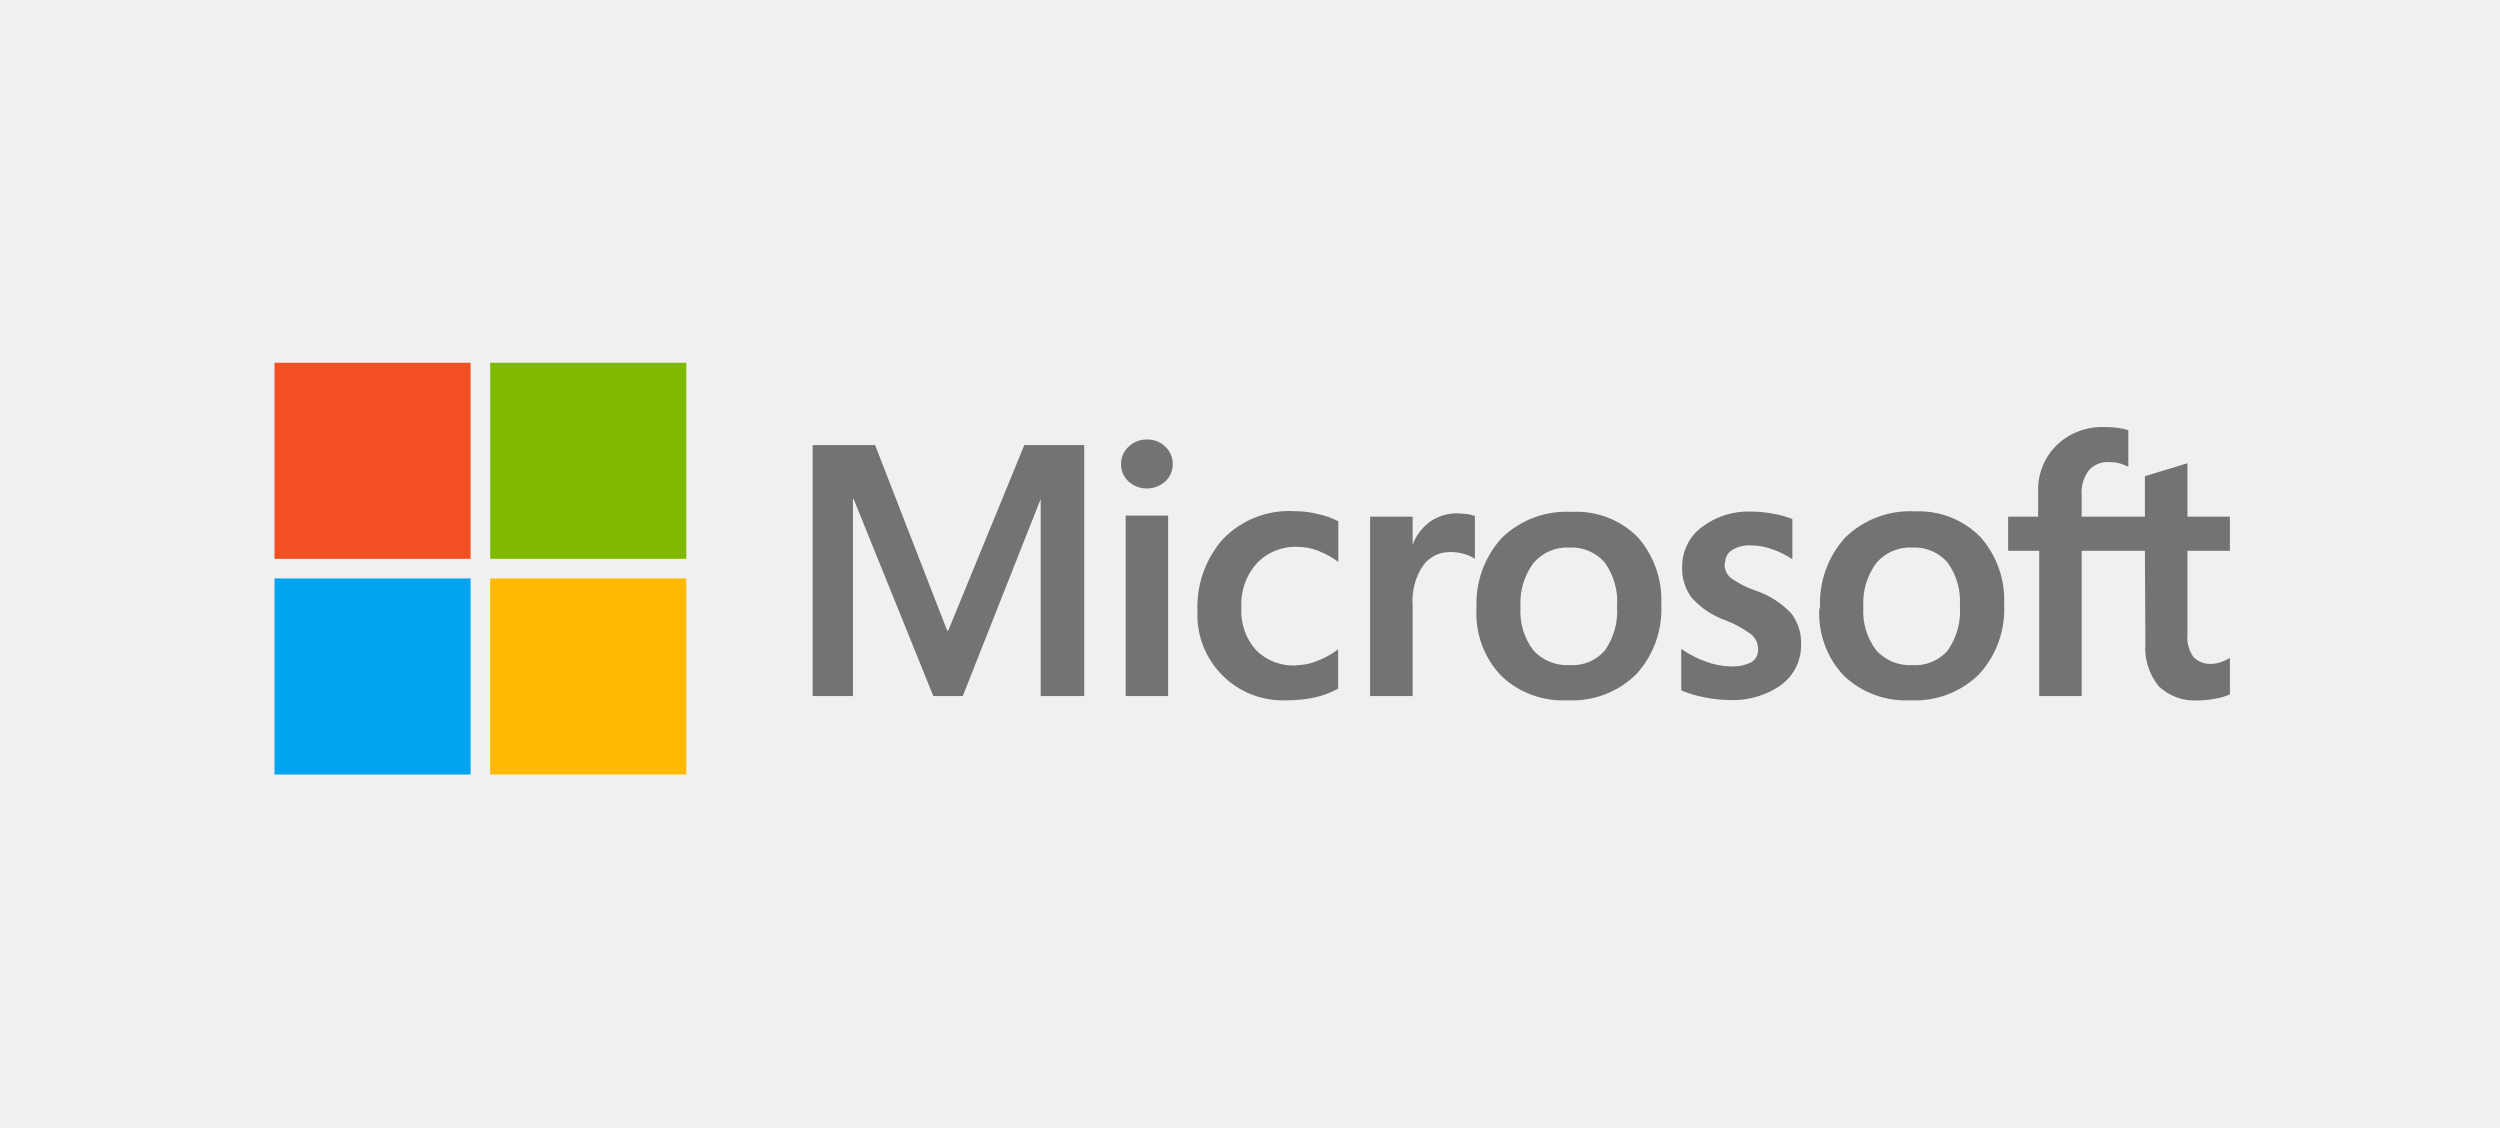
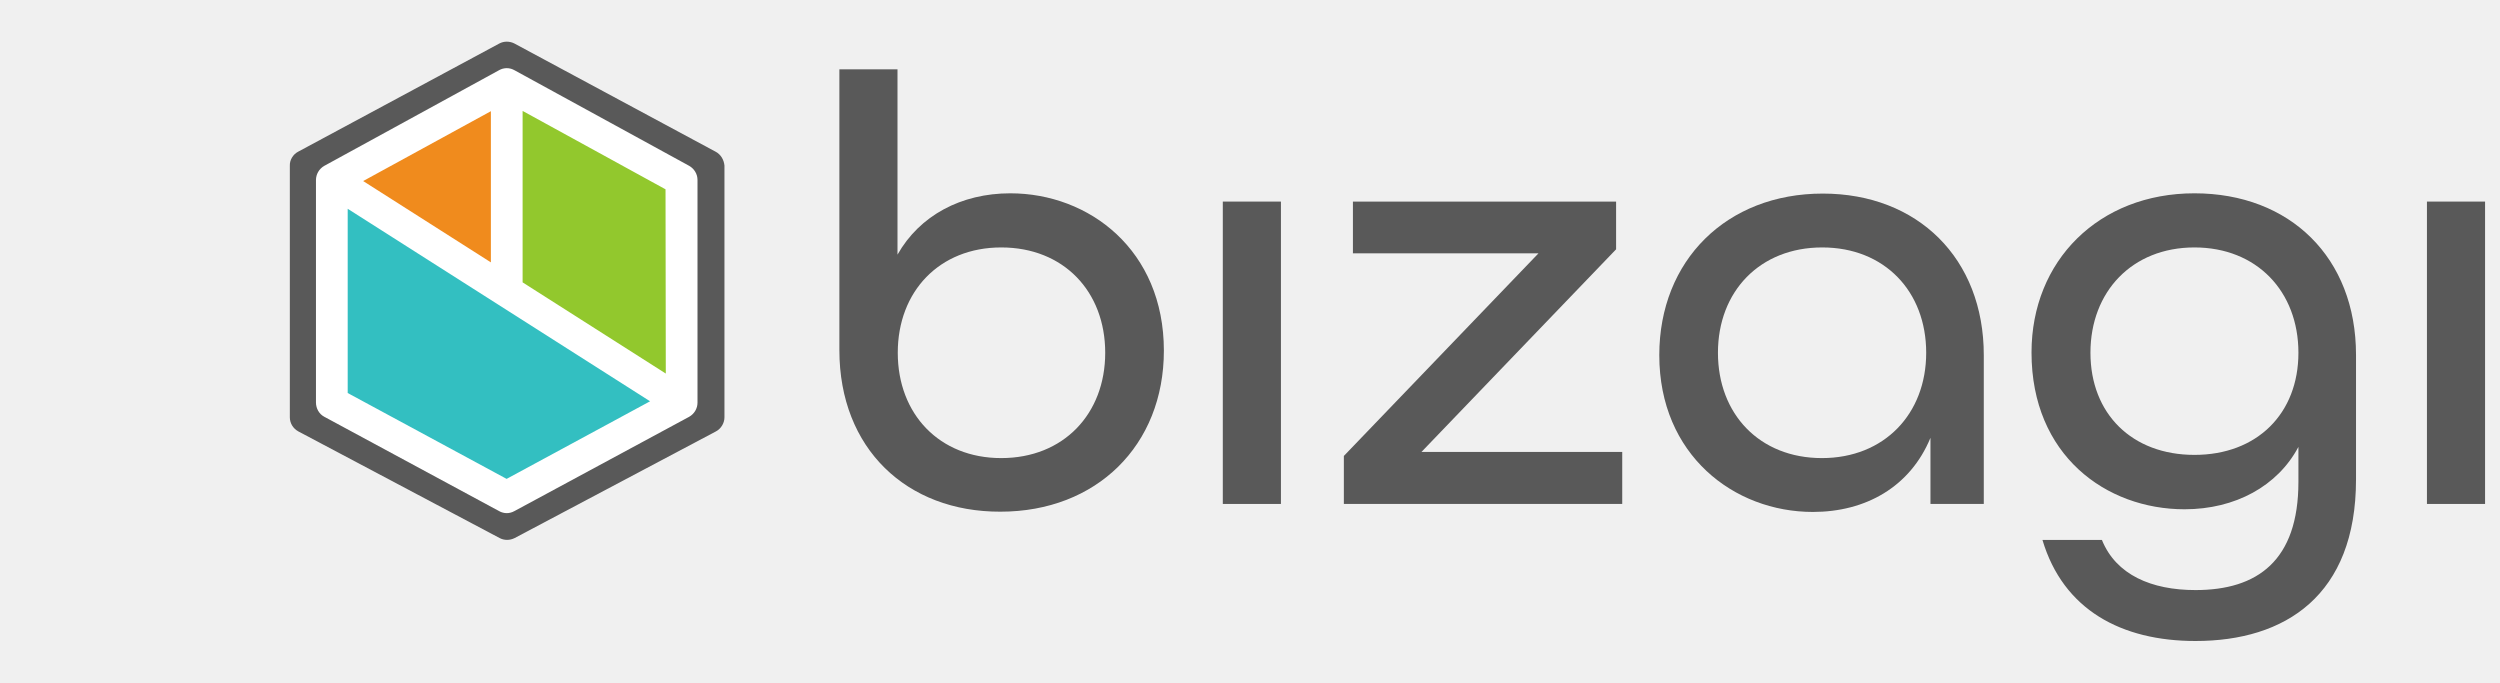
- <svg xmlns="http://www.w3.org/2000/svg" id="Layer_1" data-name="Layer 1" viewBox="0 0 255 115">
-   <defs>
-     <style>.cls-1{fill:#737373;}.cls-2{fill:#f25022;}.cls-3{fill:#7fba00;}.cls-4{fill:#00a4ef;}.cls-5{fill:#ffb900;}</style>
-   </defs>
-   <path class="cls-1" d="M110.59,45.4V71h-4.44V50.9h0L98.2,71h-3L87.07,50.9H87V71H82.89V45.4h6.37l7.35,18.92h.11l7.76-18.92Zm3.76,1.94a2.34,2.34,0,0,1,.78-1.79,2.62,2.62,0,0,1,1.84-.72,2.56,2.56,0,0,1,1.9.74,2.39,2.39,0,0,1,.75,1.77,2.32,2.32,0,0,1-.77,1.77,2.8,2.8,0,0,1-3.74,0,2.32,2.32,0,0,1-.76-1.76M119.15,71h-4.33V52.59h4.33Zm13.07-3.14a5.87,5.87,0,0,0,2.12-.44,9,9,0,0,0,2.15-1.18v4a8.76,8.76,0,0,1-2.35.89,13,13,0,0,1-2.88.3,8.72,8.72,0,0,1-9.12-9.1A10.44,10.44,0,0,1,124.73,55a9.36,9.36,0,0,1,7.33-2.86,9.85,9.85,0,0,1,2.45.31,8.51,8.51,0,0,1,2,.72v4.14a9.24,9.24,0,0,0-2.05-1.13,5.79,5.79,0,0,0-2.13-.4,5.39,5.39,0,0,0-4.12,1.66A6.23,6.23,0,0,0,126.62,62a5.93,5.93,0,0,0,1.51,4.33,5.41,5.41,0,0,0,4.09,1.55m16.59-15.5a5.18,5.18,0,0,1,.93.07,4.15,4.15,0,0,1,.7.18V57a4.18,4.18,0,0,0-1-.47,4.86,4.86,0,0,0-1.58-.22,3.33,3.33,0,0,0-2.68,1.34,6.41,6.41,0,0,0-1.09,4.11V71h-4.34V52.7h4.34v2.85h0a5.13,5.13,0,0,1,1.79-2.35,4.84,4.84,0,0,1,2.87-.84m1.86,9.72a9.93,9.93,0,0,1,2.57-7.21,9.46,9.46,0,0,1,7.13-2.66,8.82,8.82,0,0,1,6.72,2.56,9.69,9.69,0,0,1,2.42,6.92,9.76,9.76,0,0,1-2.57,7.1,9.29,9.29,0,0,1-7,2.64,9.1,9.1,0,0,1-6.77-2.51,9.21,9.21,0,0,1-2.51-6.84m4.49-.14a6.56,6.56,0,0,0,1.31,4.39,4.65,4.65,0,0,0,3.73,1.51,4.33,4.33,0,0,0,3.58-1.51,7,7,0,0,0,1.23-4.5,6.79,6.79,0,0,0-1.27-4.47,4.46,4.46,0,0,0-3.58-1.51,4.52,4.52,0,0,0-3.68,1.58,6.87,6.87,0,0,0-1.32,4.51m20.82-4.47a1.81,1.81,0,0,0,.59,1.45,9.79,9.79,0,0,0,2.59,1.33,8.79,8.79,0,0,1,3.62,2.32,4.83,4.83,0,0,1,1,3.12,5,5,0,0,1-2,4.15,8.44,8.44,0,0,1-5.36,1.56,12.52,12.52,0,0,1-2.52-.28,10.69,10.69,0,0,1-2.34-.7V66.19a10.62,10.62,0,0,0,2.53,1.3,7.4,7.4,0,0,0,2.45.48,4.39,4.39,0,0,0,2.15-.41,1.47,1.47,0,0,0,.7-1.37,1.9,1.9,0,0,0-.72-1.5A10.82,10.82,0,0,0,176,63.27,8.36,8.36,0,0,1,172.58,61a4.86,4.86,0,0,1-1-3.16,5,5,0,0,1,2-4.07,7.82,7.82,0,0,1,5.09-1.59,12.45,12.45,0,0,1,2.15.21,10.46,10.46,0,0,1,2,.55v4.1a9.08,9.08,0,0,0-2-1,6.46,6.46,0,0,0-2.25-.41,3.32,3.32,0,0,0-1.92.48,1.53,1.53,0,0,0-.68,1.31m9.68,4.61a9.93,9.93,0,0,1,2.57-7.21,9.46,9.46,0,0,1,7.13-2.66A8.82,8.82,0,0,1,202,54.77a9.69,9.69,0,0,1,2.42,6.92,9.76,9.76,0,0,1-2.57,7.1,9.29,9.29,0,0,1-7,2.64,9.14,9.14,0,0,1-6.78-2.51,9.24,9.24,0,0,1-2.5-6.84m4.49-.14a6.56,6.56,0,0,0,1.31,4.39,4.63,4.63,0,0,0,3.73,1.51,4.33,4.33,0,0,0,3.58-1.51,7,7,0,0,0,1.23-4.5,6.79,6.79,0,0,0-1.27-4.47,4.46,4.46,0,0,0-3.58-1.51,4.52,4.52,0,0,0-3.68,1.58,6.87,6.87,0,0,0-1.32,4.51m28.72-5.76h-6.45V71h-4.33V56.18h-3.17V52.7h3.06V50.14a6.33,6.33,0,0,1,1.89-4.73,6.64,6.64,0,0,1,4.84-1.85,11.51,11.51,0,0,1,1.4.08,5.12,5.12,0,0,1,1.07.24v3.73a4.89,4.89,0,0,0-.74-.3,3.82,3.82,0,0,0-1.22-.18,2.55,2.55,0,0,0-2.07.85,3.71,3.71,0,0,0-.73,2.5V52.7h6.45V48.57l4.34-1.32V52.7h4.33v3.48h-4.33v8.48a3.54,3.54,0,0,0,.61,2.36,2.42,2.42,0,0,0,1.92.69,2.85,2.85,0,0,0,.89-.18,4.53,4.53,0,0,0,.91-.42v3.71a5.24,5.24,0,0,1-1.36.42,9.3,9.3,0,0,1-1.87.2A5.32,5.32,0,0,1,220.19,70a6.2,6.2,0,0,1-1.36-4.38Z" />
-   <rect class="cls-2" x="28" y="37" width="20" height="20" />
-   <rect class="cls-3" x="50" y="37" width="20" height="20" />
-   <rect class="cls-4" x="28" y="59" width="20" height="20" />
-   <rect class="cls-5" x="50" y="59" width="20" height="20" />
+ <svg xmlns="http://www.w3.org/2000/svg" version="1.1" id="Capa_1" x="0px" y="0px" viewBox="0 0 937.6 256" style="enable-background:new 0 0 937.6 256;" xml:space="preserve">
+   <style type="text/css">
+ 	.st0{fill:#F08B1D;}
+ 	.st1{fill:#92C82D;}
+ 	.st2{fill:#33BFC1;}
+ 	.st3{fill:#FFFFFF;}
+ 	.st4{fill:#595959;}
+ </style>
+   <g id="Logos">
+     <polygon class="st0" points="190,31.6 190,109.2 124.5,67.5  " />
+     <polygon class="st1" points="190,31.6 255.6,67.5 255.6,151 190,109.2  " />
+     <polygon class="st2" points="124.5,67.5 255.6,151 190,186.4 124.5,151  " />
+     <path class="st3" d="M258.5,62.3l-65.6-35.9c-1.8-1-3.9-1-5.7,0l-65.6,35.9c-1.9,1.1-3.1,3.1-3.1,5.3V151c0,2.2,1.2,4.2,3.1,5.3   l65.6,35.4c1.8,1,3.9,1,5.7,0l65.6-35.4c1.9-1,3.1-3.1,3.1-5.3V67.5C261.6,65.3,260.4,63.3,258.5,62.3z M249.7,140.1l-53.7-34.2   c0-0.2,0-0.3,0-0.4V41.6L249.6,71L249.7,140.1z M184.1,98.4l-47.9-30.5l47.9-26.2V98.4z M190,179.6l-59.6-32.2V78.3l113.4,72.2   L190,179.6z" />
+     <path class="st4" d="M268.4,56.9l-75.5-40.6c-1.8-0.9-3.9-0.9-5.6,0l-75.5,40.6c-1.9,1-3.2,3.1-3.1,5.3v94.3c0,2.2,1.2,4.2,3.2,5.3   l75.5,40c1.7,0.9,3.8,0.9,5.6,0l75.5-40c1.9-1,3.2-3.1,3.2-5.3V62.1C271.5,59.9,270.3,57.9,268.4,56.9z M261.6,151   c0,2.2-1.2,4.2-3.1,5.3l-65.6,35.4c-1.8,1-3.9,1-5.7,0l-65.6-35.4c-1.9-1-3.1-3.1-3.1-5.3V67.5c0-2.2,1.2-4.2,3.1-5.3l65.6-35.9   c1.8-1,3.9-1,5.7,0l65.6,35.9c1.9,1.1,3.1,3.1,3.1,5.3L261.6,151z" />
+     <path class="st4" d="M314.8,131.3V26h21.8v69.5c8.3-14.7,23.9-23,42.3-23c29.6,0,57.6,21.3,57.6,59c0,35.6-25.3,60.4-61.3,60.4   C340.1,192,314.8,168.3,314.8,131.3z M414.5,132.3c0-23-15.6-39.5-39-39.5c-23.2,0-38.8,16.5-38.8,39.5s15.6,39.5,38.8,39.5   C398.9,171.8,414.5,155.2,414.5,132.3z" />
+     <path class="st4" d="M458.6,75.6h21.8V189h-21.8V75.6z" />
+     <path class="st4" d="M504,171l73-76h-69.6V75.6h98.7v17.9l-73,76h75.3V189H504V171z" />
+     <path class="st4" d="M622.3,133.2c0-35.6,25.3-60.6,61.3-60.6c35.6,0,60.4,24.3,60.4,60.6V189h-20v-24.8   c-7.6,18.4-24.3,27.8-44.1,27.8C650.3,192,622.3,170.6,622.3,133.2z M722.4,132.3c0-23-15.6-39.5-39-39.5   c-23.4,0-39.1,16.5-39.1,39.5s15.6,39.5,39,39.5S722.4,155.2,722.4,132.3L722.4,132.3z" />
+     <path class="st4" d="M766,202.5h22.3c5.3,13.1,18.6,18.8,35.1,18.8c23.2,0,38.6-11,38.6-40.6v-13.1c-7.8,14.7-23.7,23.4-42.7,23.4   c-29.4,0-57.4-20.2-57.4-58.8c0-34.4,25.2-59.7,61.1-59.7c35.8,0,60.6,24.1,60.6,60.6v46.7c0,43.6-26.6,60.6-60.2,60.6   C795.6,240.4,773.8,228.7,766,202.5z M862,132.3c0-23-15.6-39.5-39-39.5c-23.4,0-39,16.6-39,39.5s15.6,38.3,39,38.3   C846.4,170.6,862,155.2,862,132.3L862,132.3z" />
+     <path class="st4" d="M910.2,75.6H932V189h-21.8V75.6z" />
+   </g>
</svg>
